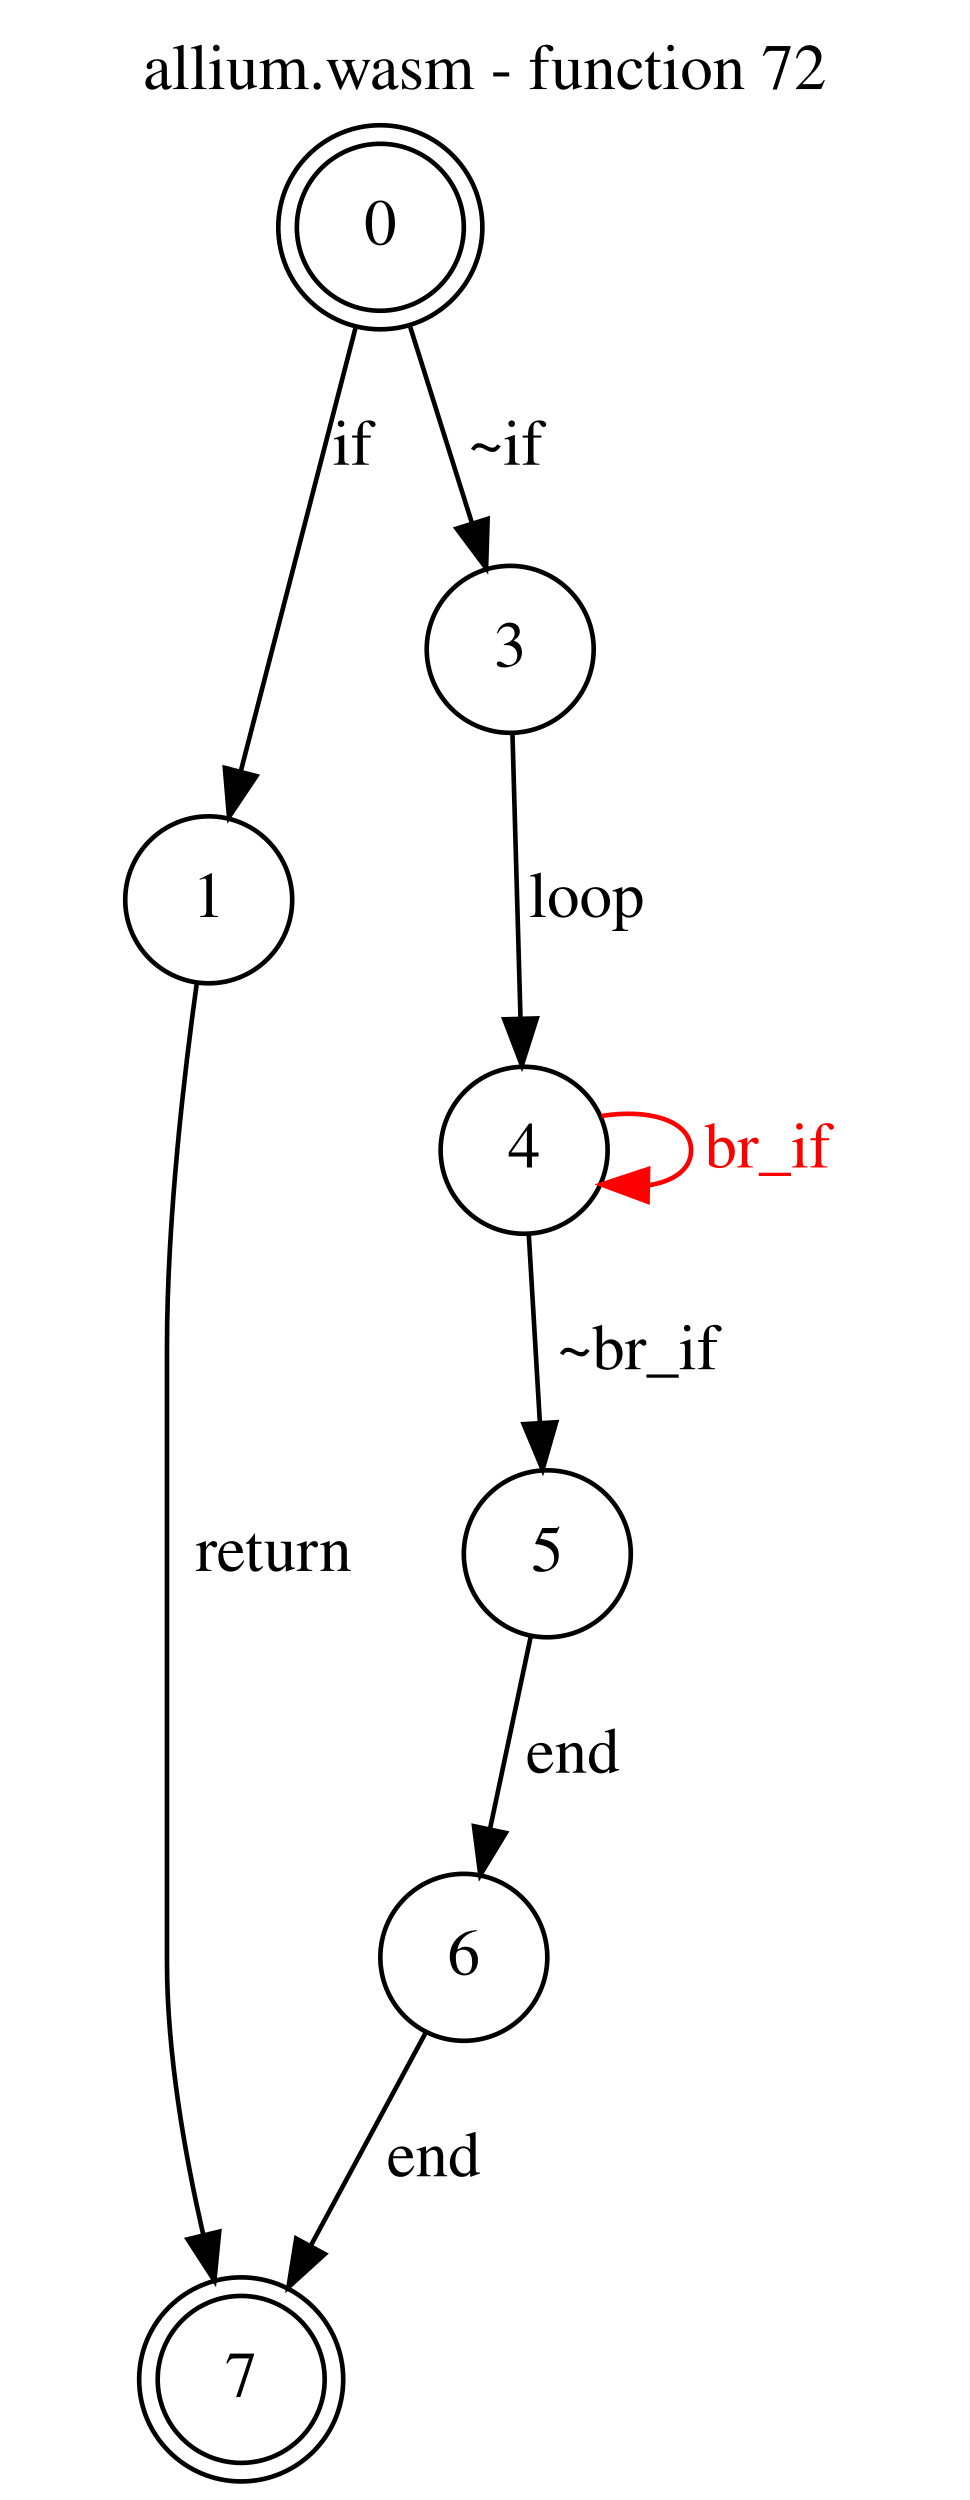
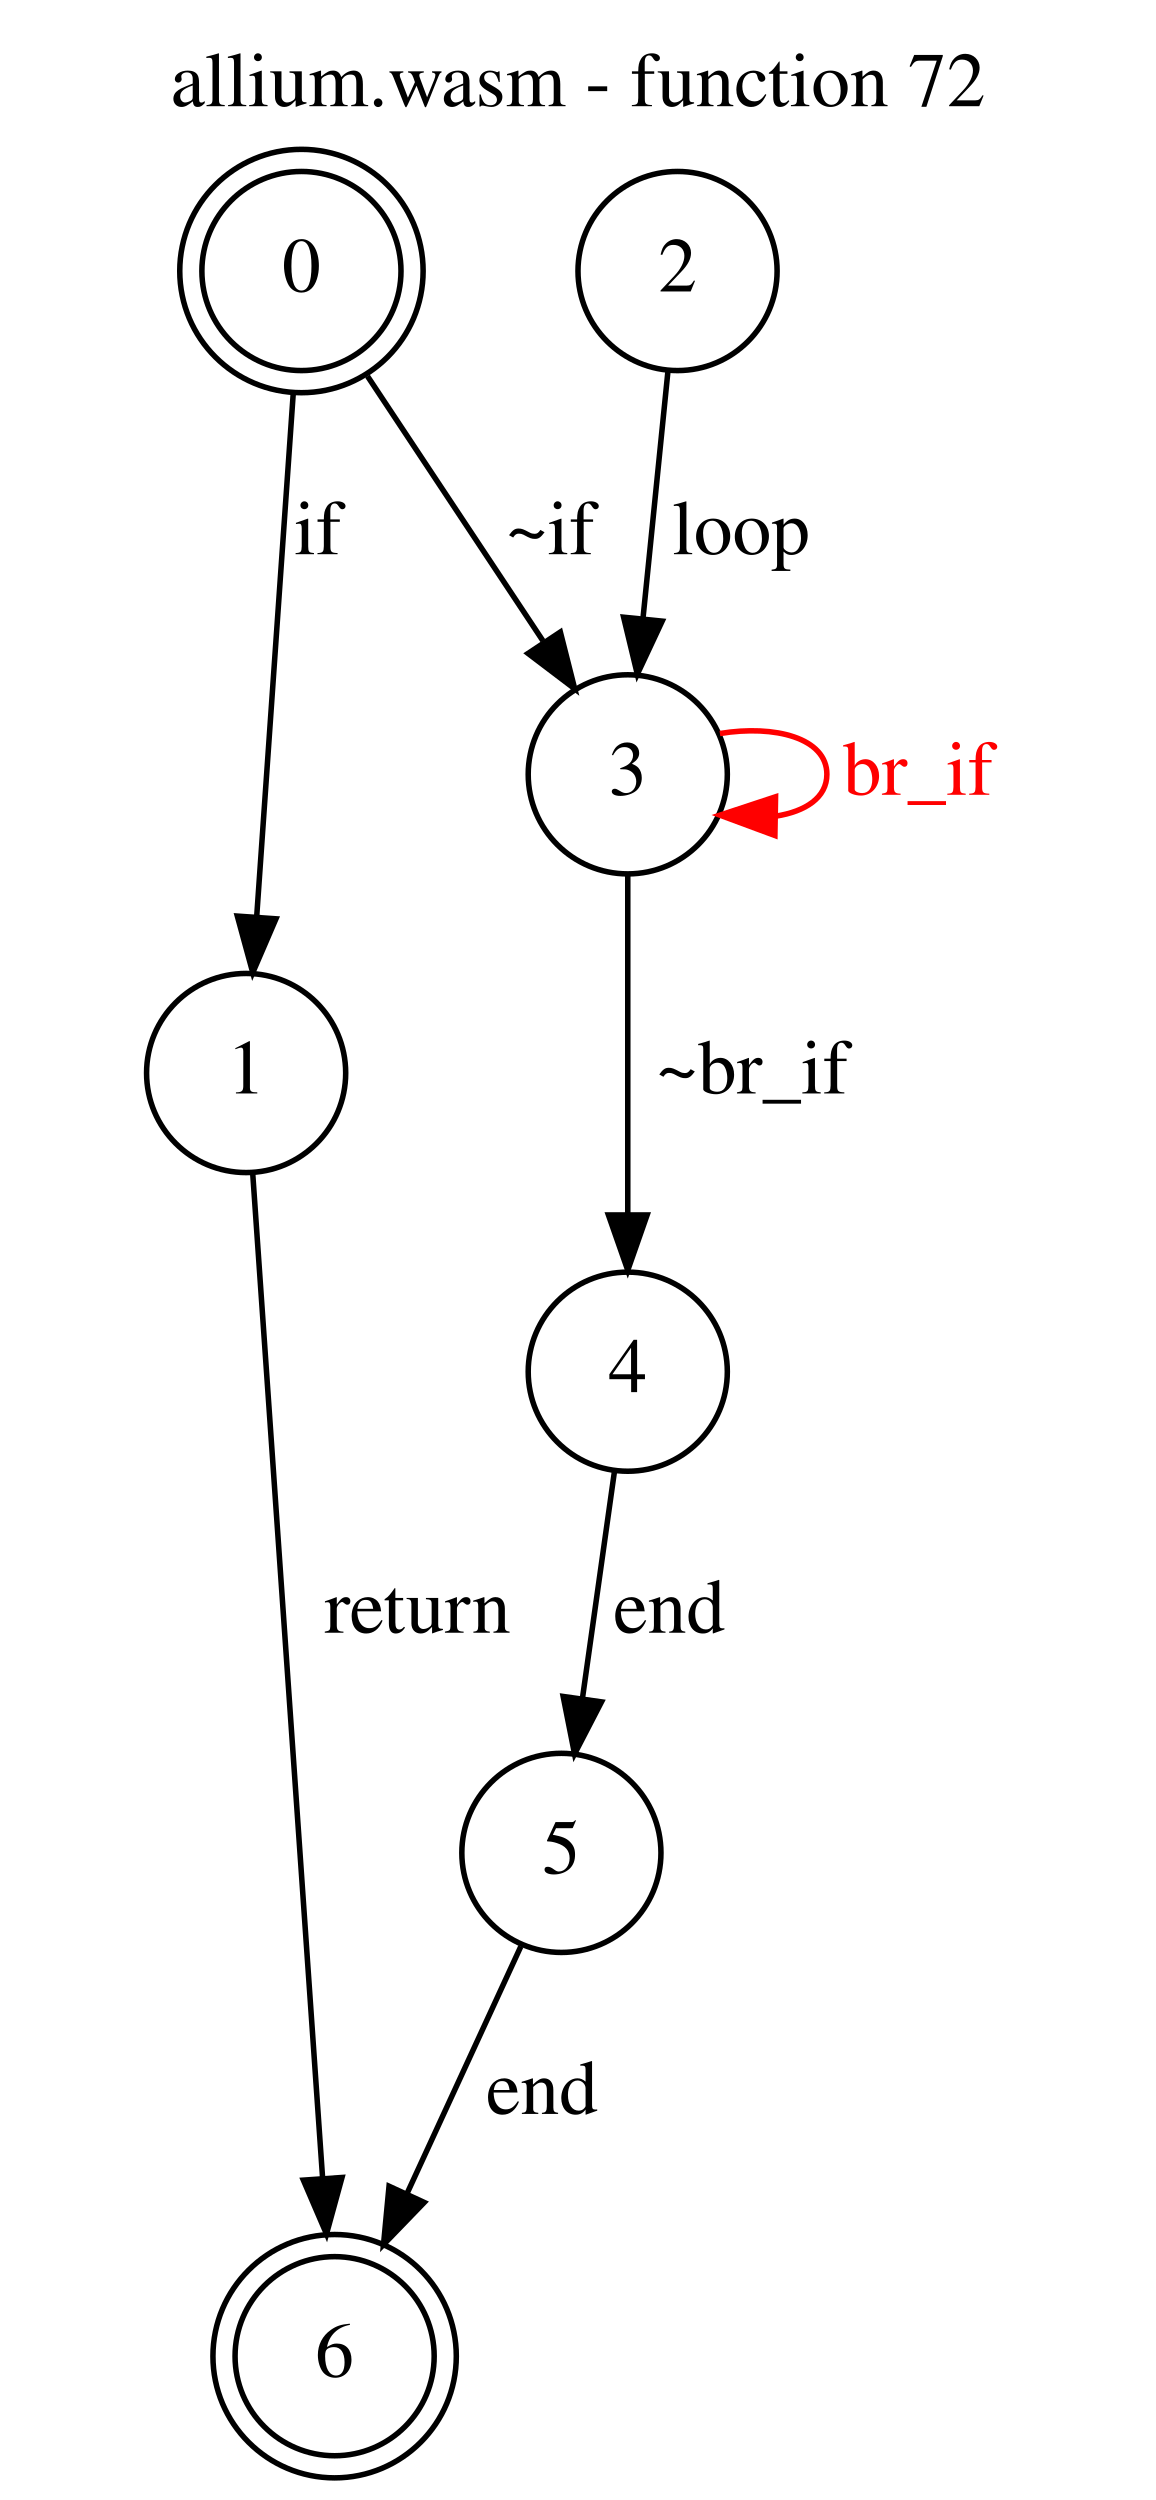
- <svg xmlns="http://www.w3.org/2000/svg" width="209pt" height="539pt" viewBox="0.00 0.00 209.00 539.00">
-   <g id="graph0" class="graph" transform="scale(1 1) rotate(0) translate(4 535)">
-     <polygon fill="white" stroke="transparent" points="-4,4 -4,-535 205,-535 205,4 -4,4" />
-     <text text-anchor="middle" x="100.5" y="-515.8" font-family="Times,serif" font-size="14.00">allium.wasm - function 72</text>
+ <svg xmlns="http://www.w3.org/2000/svg" width="209pt" height="452pt" viewBox="0.00 0.00 209.00 452.00">
+   <g id="graph0" class="graph" transform="scale(1 1) rotate(0) translate(4 448)">
+     <polygon fill="white" stroke="transparent" points="-4,4 -4,-448 205,-448 205,4 -4,4" />
+     <text text-anchor="middle" x="100.5" y="-428.8" font-family="Times,serif" font-size="14.00">allium.wasm - function 72</text>
    <g id="node1" class="node">
-       <ellipse fill="none" stroke="black" cx="78" cy="-486" rx="18" ry="18" />
-       <ellipse fill="none" stroke="black" cx="78" cy="-486" rx="22" ry="22" />
-       <text text-anchor="middle" x="78" y="-482.3" font-family="Times,serif" font-size="14.00">0</text>
+       <ellipse fill="none" stroke="black" cx="50.5" cy="-399" rx="18" ry="18" />
+       <ellipse fill="none" stroke="black" cx="50.5" cy="-399" rx="22" ry="22" />
+       <text text-anchor="middle" x="50.5" y="-395.3" font-family="Times,serif" font-size="14.00">0</text>
    </g>
    <g id="node3" class="node">
-       <ellipse fill="none" stroke="black" cx="41" cy="-341" rx="18" ry="18" />
-       <text text-anchor="middle" x="41" y="-337.3" font-family="Times,serif" font-size="14.00">1</text>
+       <ellipse fill="none" stroke="black" cx="40.5" cy="-254" rx="18" ry="18" />
+       <text text-anchor="middle" x="40.5" y="-250.3" font-family="Times,serif" font-size="14.00">1</text>
    </g>
    <g id="edge1" class="edge">
-       <path fill="none" stroke="black" d="M72.7,-464.51C66.18,-439.31 55.09,-396.47 47.91,-368.71" />
-       <polygon fill="black" stroke="black" points="51.26,-367.68 45.37,-358.88 44.48,-369.44 51.26,-367.68" />
-       <text text-anchor="middle" x="72" y="-434.8" font-family="Times,serif" font-size="14.00">if</text>
+       <path fill="none" stroke="black" d="M49.02,-376.9C47.27,-351.8 44.33,-309.83 42.41,-282.28" />
+       <polygon fill="black" stroke="black" points="45.89,-281.88 41.7,-272.15 38.91,-282.37 45.89,-281.88" />
+       <text text-anchor="middle" x="53.5" y="-347.8" font-family="Times,serif" font-size="14.00">if</text>
    </g>
    <g id="node4" class="node">
-       <ellipse fill="none" stroke="black" cx="106" cy="-395" rx="18" ry="18" />
-       <text text-anchor="middle" x="106" y="-391.3" font-family="Times,serif" font-size="14.00">3</text>
+       <ellipse fill="none" stroke="black" cx="109.5" cy="-308" rx="18" ry="18" />
+       <text text-anchor="middle" x="109.5" y="-304.3" font-family="Times,serif" font-size="14.00">3</text>
    </g>
    <g id="edge2" class="edge">
-       <path fill="none" stroke="black" d="M84.35,-464.8C88.31,-452.22 93.45,-435.89 97.73,-422.29" />
-       <polygon fill="black" stroke="black" points="101.13,-423.13 100.8,-412.54 94.46,-421.03 101.13,-423.13" />
-       <text text-anchor="middle" x="105" y="-434.8" font-family="Times,serif" font-size="14.00">~if</text>
+       <path fill="none" stroke="black" d="M62.44,-379.99C71.59,-366.19 84.27,-347.06 94.17,-332.13" />
+       <polygon fill="black" stroke="black" points="97.31,-333.73 99.91,-323.46 91.47,-329.86 97.31,-333.73" />
+       <text text-anchor="middle" x="95.5" y="-347.8" font-family="Times,serif" font-size="14.00">~if</text>
    </g>
    <g id="node2" class="node">
-       <ellipse fill="none" stroke="black" cx="48" cy="-22" rx="18" ry="18" />
-       <ellipse fill="none" stroke="black" cx="48" cy="-22" rx="22" ry="22" />
-       <text text-anchor="middle" x="48" y="-18.3" font-family="Times,serif" font-size="14.00">7</text>
+       <ellipse fill="none" stroke="black" cx="56.5" cy="-22" rx="18" ry="18" />
+       <ellipse fill="none" stroke="black" cx="56.5" cy="-22" rx="22" ry="22" />
+       <text text-anchor="middle" x="56.5" y="-18.3" font-family="Times,serif" font-size="14.00">6</text>
    </g>
    <g id="edge3" class="edge">
-       <path fill="none" stroke="black" d="M38.45,-323.14C35.78,-304.09 32,-272.14 32,-244.5 32,-244.5 32,-244.5 32,-112 32,-92.24 35.87,-70.39 39.8,-53.29" />
-       <polygon fill="black" stroke="black" points="43.26,-53.86 42.22,-43.32 36.46,-52.21 43.26,-53.86" />
-       <text text-anchor="middle" x="55" y="-196.3" font-family="Times,serif" font-size="14.00">return</text>
+       <path fill="none" stroke="black" d="M41.7,-235.71C44.39,-197.07 50.92,-103.26 54.33,-54.15" />
+       <polygon fill="black" stroke="black" points="57.83,-54.31 55.03,-44.1 50.85,-53.83 57.83,-54.31" />
+       <text text-anchor="middle" x="71.5" y="-152.8" font-family="Times,serif" font-size="14.00">return</text>
+     </g>
+     <g id="edge6" class="edge">
+       <path fill="none" stroke="red" d="M126.16,-315.38C136.12,-317.02 145.5,-314.56 145.5,-308 145.5,-303.8 141.65,-301.28 136.27,-300.44" />
+       <polygon fill="red" stroke="red" points="136.1,-296.94 126.16,-300.62 136.22,-303.94 136.1,-296.94" />
+       <text text-anchor="middle" x="162" y="-304.3" font-family="Times,serif" font-size="14.00" fill="red">br_if</text>
+     </g>
+     <g id="node6" class="node">
+       <ellipse fill="none" stroke="black" cx="109.5" cy="-200" rx="18" ry="18" />
+       <text text-anchor="middle" x="109.5" y="-196.3" font-family="Times,serif" font-size="14.00">4</text>
+     </g>
+     <g id="edge5" class="edge">
+       <path fill="none" stroke="black" d="M109.5,-289.97C109.5,-273.38 109.5,-247.88 109.5,-228.43" />
+       <polygon fill="black" stroke="black" points="113,-228.34 109.5,-218.34 106,-228.34 113,-228.34" />
+       <text text-anchor="middle" x="132" y="-250.3" font-family="Times,serif" font-size="14.00">~br_if</text>
    </g>
    <g id="node5" class="node">
-       <ellipse fill="none" stroke="black" cx="109" cy="-287" rx="18" ry="18" />
-       <text text-anchor="middle" x="109" y="-283.3" font-family="Times,serif" font-size="14.00">4</text>
+       <ellipse fill="none" stroke="black" cx="118.5" cy="-399" rx="18" ry="18" />
+       <text text-anchor="middle" x="118.5" y="-395.3" font-family="Times,serif" font-size="14.00">2</text>
    </g>
    <g id="edge4" class="edge">
-       <path fill="none" stroke="black" d="M106.48,-376.97C106.95,-360.38 107.67,-334.88 108.22,-315.43" />
-       <polygon fill="black" stroke="black" points="111.72,-315.44 108.51,-305.34 104.73,-315.24 111.72,-315.44" />
-       <text text-anchor="middle" x="122.5" y="-337.3" font-family="Times,serif" font-size="14.00">loop</text>
-     </g>
-     <g id="edge6" class="edge">
-       <path fill="none" stroke="red" d="M125.66,-294.38C135.62,-296.02 145,-293.56 145,-287 145,-282.8 141.15,-280.28 135.77,-279.44" />
-       <polygon fill="red" stroke="red" points="135.6,-275.94 125.66,-279.62 135.72,-282.94 135.6,-275.94" />
-       <text text-anchor="middle" x="161.5" y="-283.3" font-family="Times,serif" font-size="14.00" fill="red">br_if</text>
-     </g>
-     <g id="node6" class="node">
-       <ellipse fill="none" stroke="black" cx="114" cy="-200" rx="18" ry="18" />
-       <text text-anchor="middle" x="114" y="-196.3" font-family="Times,serif" font-size="14.00">5</text>
-     </g>
-     <g id="edge5" class="edge">
-       <path fill="none" stroke="black" d="M110.01,-268.8C110.7,-257.16 111.61,-241.55 112.4,-228.24" />
-       <polygon fill="black" stroke="black" points="115.9,-228.36 112.99,-218.18 108.91,-227.95 115.9,-228.36" />
-       <text text-anchor="middle" x="133.5" y="-239.8" font-family="Times,serif" font-size="14.00">~br_if</text>
+       <path fill="none" stroke="black" d="M116.76,-380.84C115.48,-368.16 113.71,-350.64 112.24,-336.08" />
+       <polygon fill="black" stroke="black" points="115.72,-335.7 111.23,-326.11 108.75,-336.41 115.72,-335.7" />
+       <text text-anchor="middle" x="130" y="-347.8" font-family="Times,serif" font-size="14.00">loop</text>
    </g>
    <g id="node7" class="node">
-       <ellipse fill="none" stroke="black" cx="96" cy="-113" rx="18" ry="18" />
-       <text text-anchor="middle" x="96" y="-109.3" font-family="Times,serif" font-size="14.00">6</text>
+       <ellipse fill="none" stroke="black" cx="97.5" cy="-113" rx="18" ry="18" />
+       <text text-anchor="middle" x="97.5" y="-109.3" font-family="Times,serif" font-size="14.00">5</text>
    </g>
    <g id="edge7" class="edge">
-       <path fill="none" stroke="black" d="M110.44,-182.21C107.93,-170.33 104.51,-154.17 101.62,-140.56" />
-       <polygon fill="black" stroke="black" points="105.04,-139.82 99.55,-130.76 98.2,-141.27 105.04,-139.82" />
-       <text text-anchor="middle" x="119.5" y="-152.8" font-family="Times,serif" font-size="14.00">end</text>
+       <path fill="none" stroke="black" d="M107.07,-181.8C105.42,-170.09 103.2,-154.34 101.31,-140.97" />
+       <polygon fill="black" stroke="black" points="104.75,-140.3 99.88,-130.89 97.82,-141.28 104.75,-140.3" />
+       <text text-anchor="middle" x="117" y="-152.8" font-family="Times,serif" font-size="14.00">end</text>
    </g>
    <g id="edge8" class="edge">
-       <path fill="none" stroke="black" d="M87.86,-96.9C81.08,-84.33 71.25,-66.1 63.04,-50.9" />
-       <polygon fill="black" stroke="black" points="66.02,-49.03 58.19,-41.89 59.86,-52.36 66.02,-49.03" />
-       <text text-anchor="middle" x="89.5" y="-65.8" font-family="Times,serif" font-size="14.00">end</text>
+       <path fill="none" stroke="black" d="M90.17,-96.09C84.46,-83.7 76.4,-66.19 69.59,-51.41" />
+       <polygon fill="black" stroke="black" points="72.7,-49.8 65.34,-42.18 66.34,-52.73 72.7,-49.8" />
+       <text text-anchor="middle" x="94" y="-65.8" font-family="Times,serif" font-size="14.00">end</text>
    </g>
  </g>
</svg>
